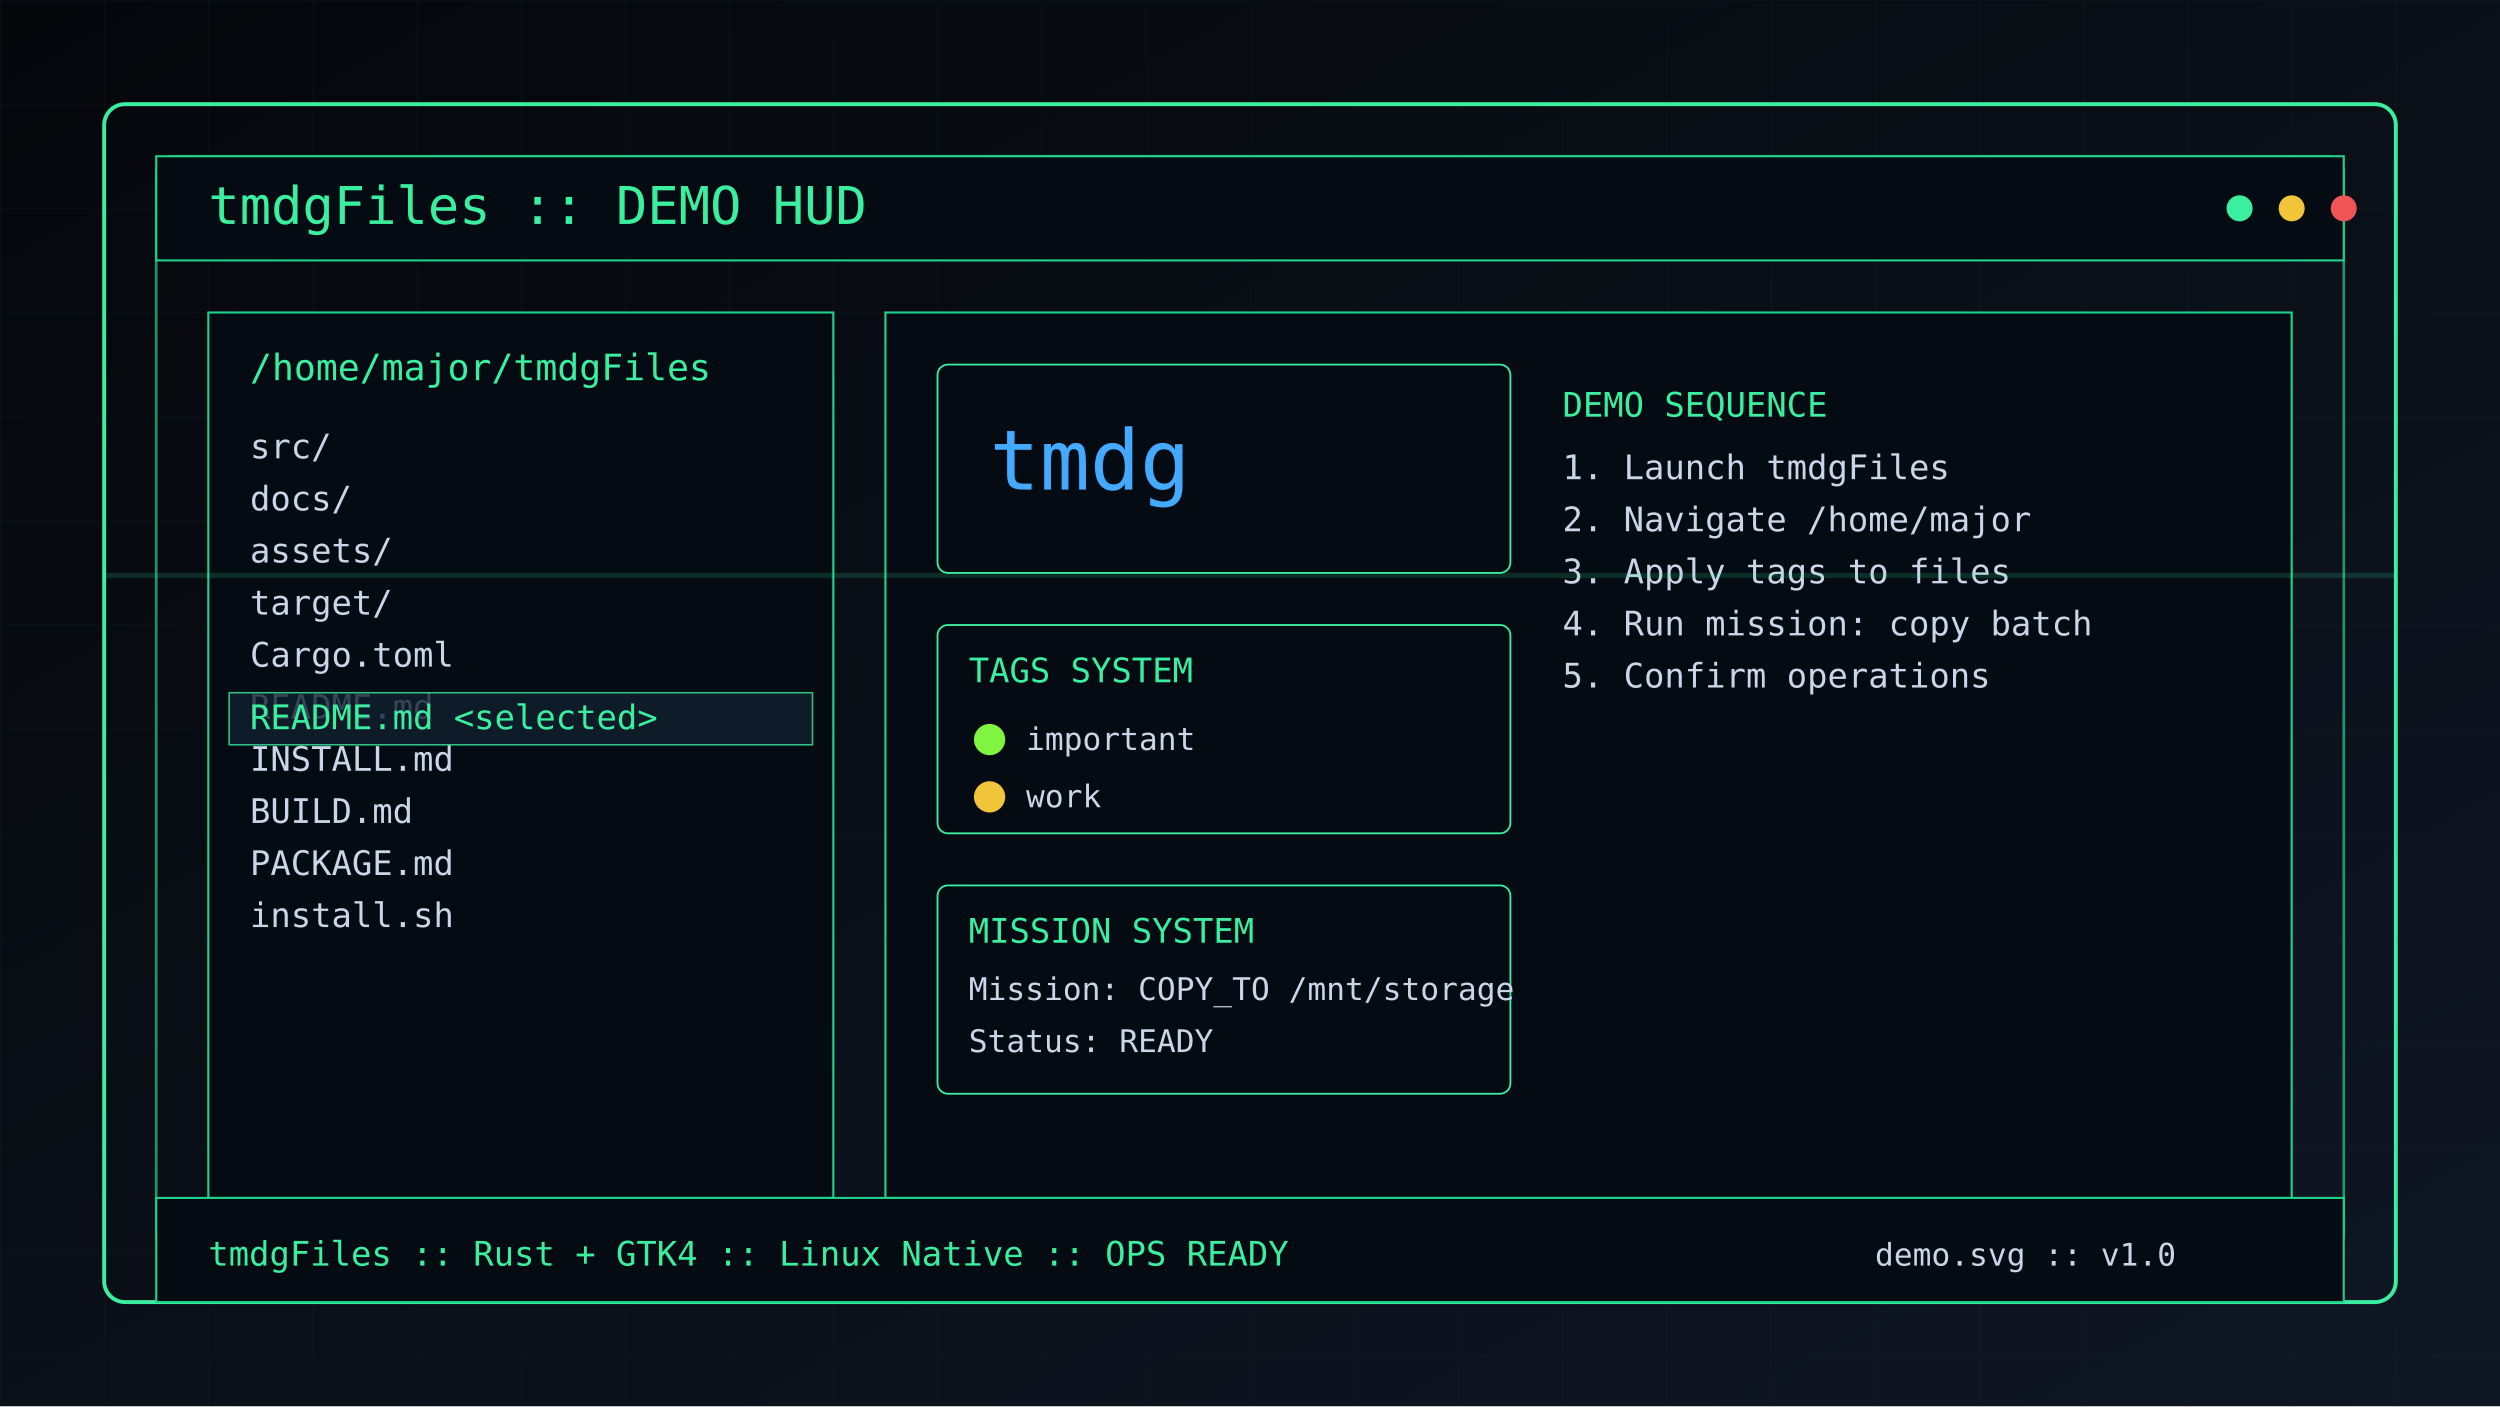
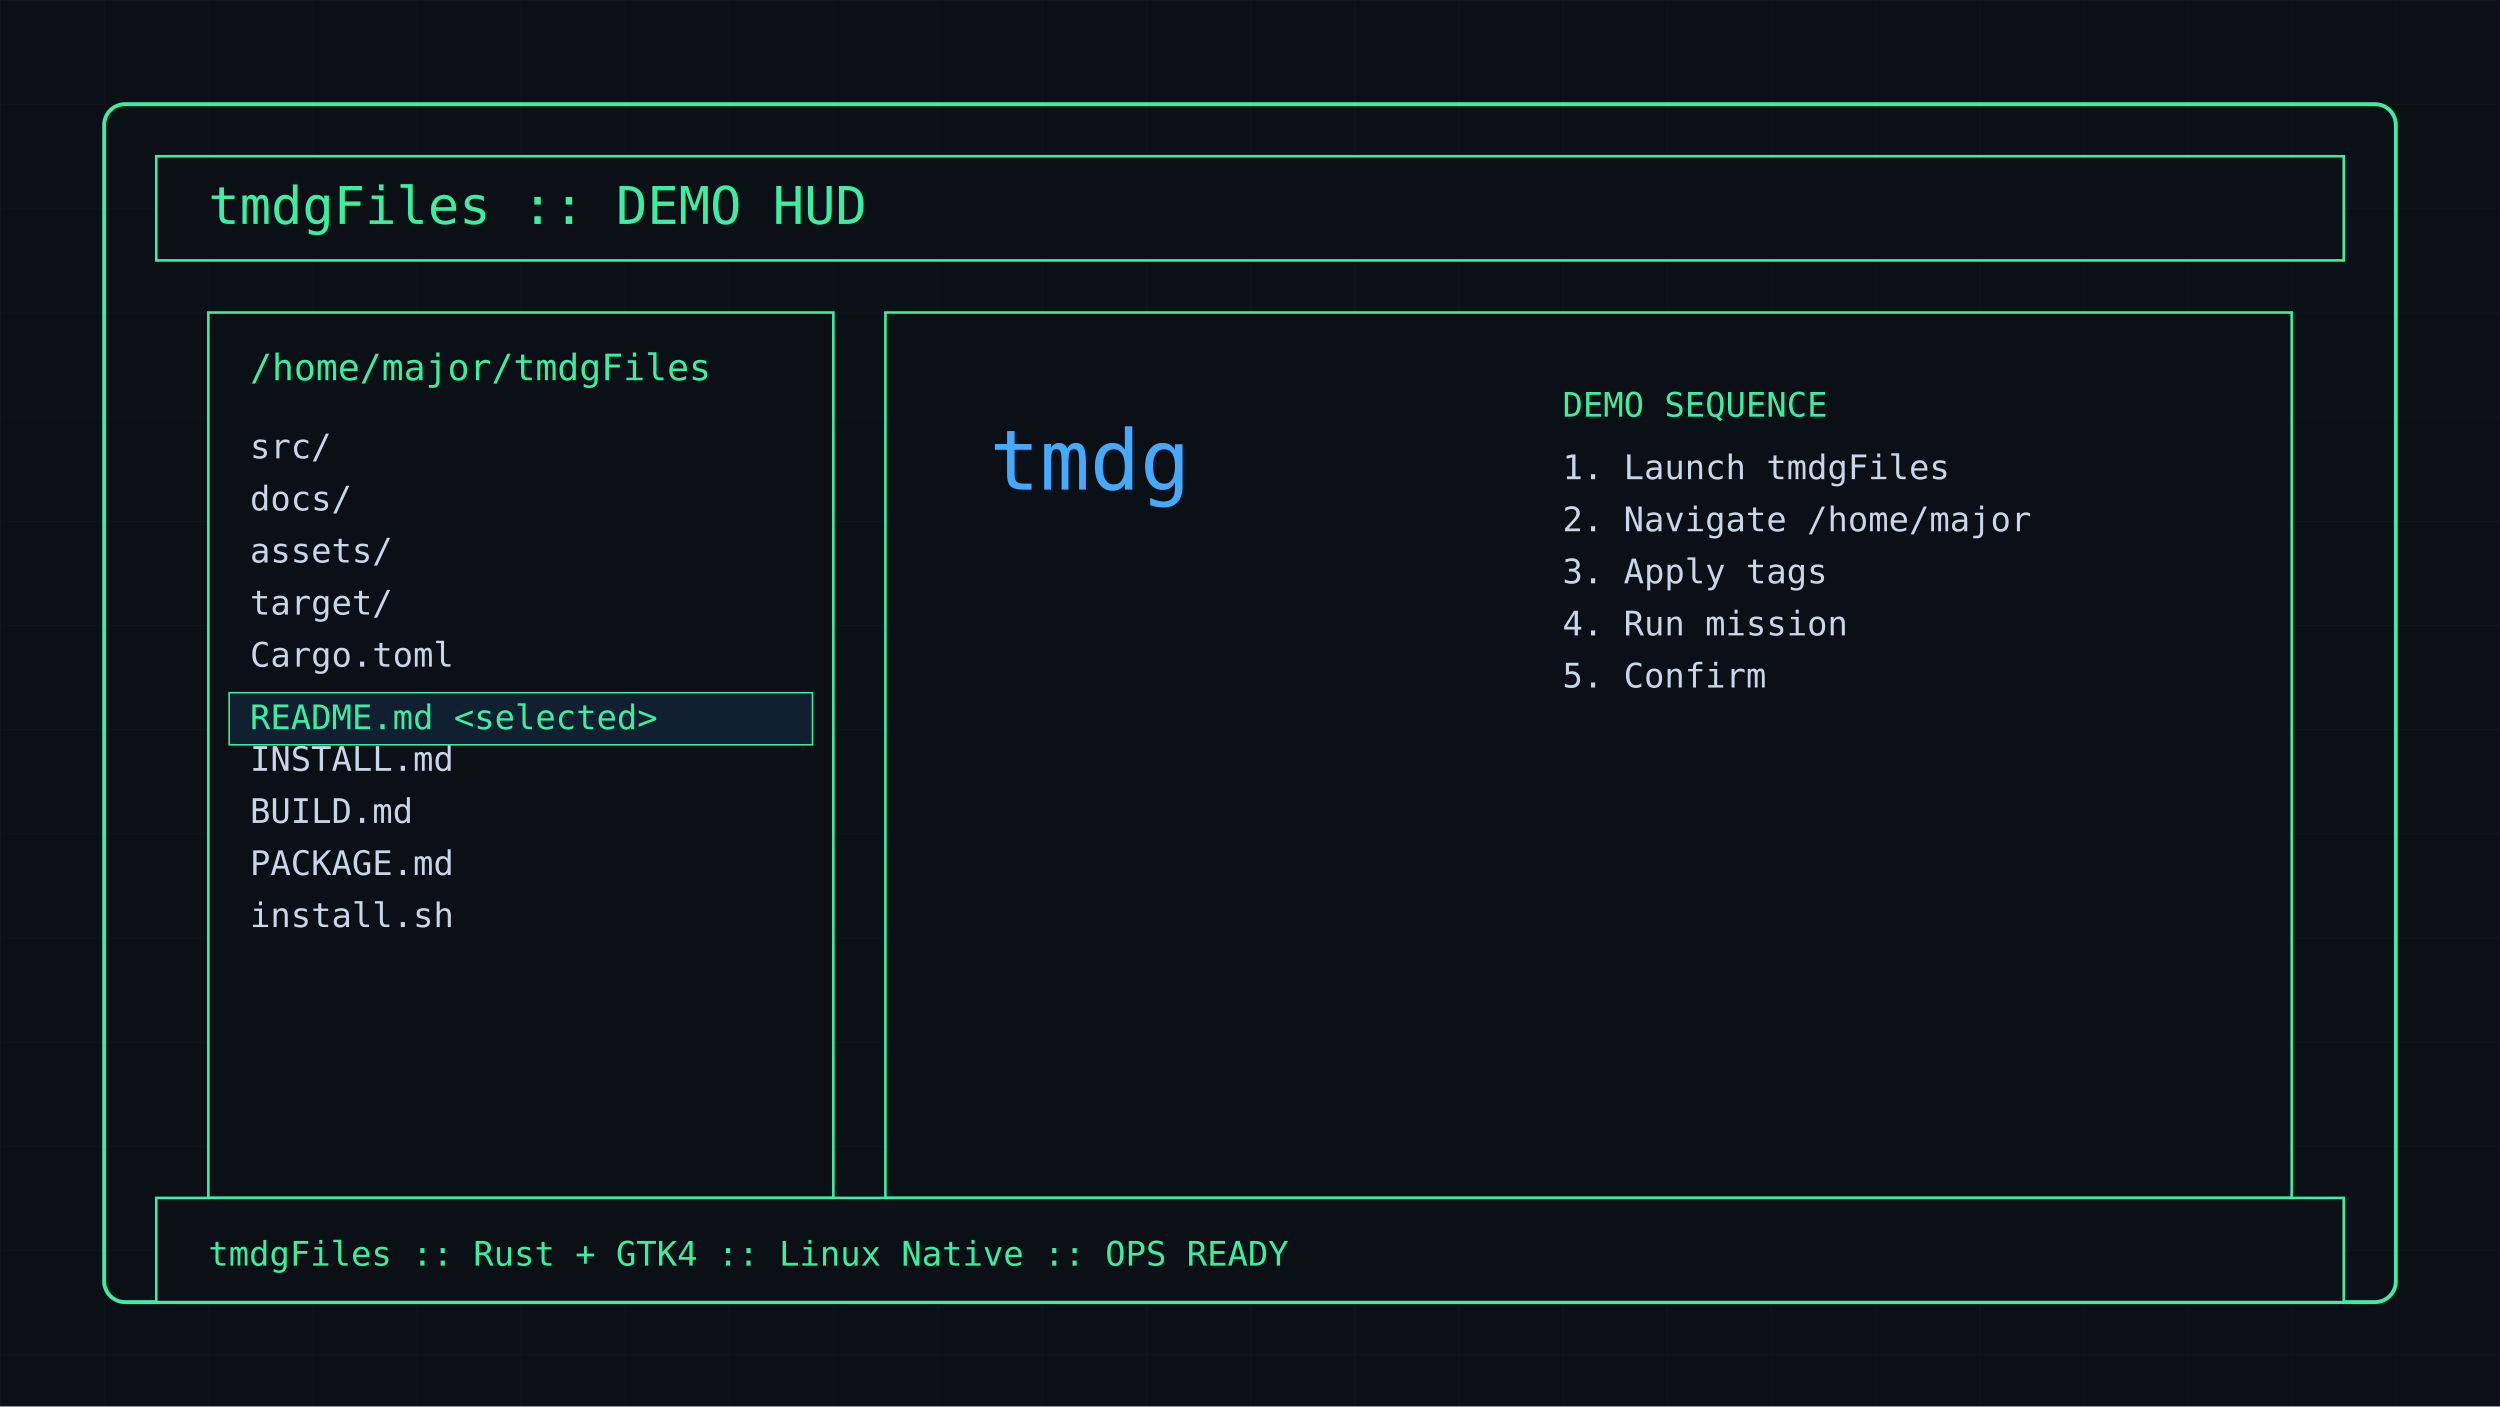
<svg xmlns="http://www.w3.org/2000/svg" width="960" height="540" viewBox="0 0 960 540">
-   <defs>
-     <linearGradient id="bgGrad" x1="0" y1="0" x2="1" y2="1">
-       <stop offset="0%" stop-color="#05070b" />
-       <stop offset="100%" stop-color="#0f1724" />
-     </linearGradient>
-     <pattern id="grid" width="40" height="40" patternUnits="userSpaceOnUse">
-       <path d="M 40 0 L 0 0 0 40" fill="none" stroke="#1b2635" stroke-width="0.5" />
-     </pattern>
-   </defs>
-   <rect width="960" height="540" fill="url(#bgGrad)" />
-   <rect width="960" height="540" fill="url(#grid)" opacity="0.35" />
+   <rect width="960" height="540" fill="#0b0f16" />
+   <g stroke="#1a2535" stroke-width="0.5" opacity="0.35">
+     <defs>
+       <pattern id="grid" width="40" height="40" patternUnits="userSpaceOnUse">
+         <path d="M 40 0 L 0 0 0 40" fill="none" />
+       </pattern>
+     </defs>
+     <rect width="960" height="540" fill="url(#grid)" />
+   </g>
  <rect x="40" y="40" width="880" height="460" fill="none" stroke="#3af0a0" stroke-width="1.5" rx="8" />
-   <rect x="60" y="60" width="840" height="420" fill="none" stroke="#1fd38a" stroke-width="1" rx="6" opacity="0.7" />
-   <rect x="60" y="60" width="840" height="40" fill="#050b12" stroke="#1fd38a" stroke-width="0.8" />
+   <rect x="60" y="60" width="840" height="40" fill="#0b0f16" stroke="#3af0a0" stroke-width="1" />
  <text x="80" y="86" font-family="Consolas, monospace" font-size="20" fill="#3af0a0">
    tmdgFiles :: DEMO HUD
  </text>
-   <circle cx="860" cy="80" r="5" fill="#3af0a0" />
-   <circle cx="880" cy="80" r="5" fill="#f0c53a" />
-   <circle cx="900" cy="80" r="5" fill="#f05454" />
-   <rect x="80" y="120" width="240" height="340" fill="#050b12" stroke="#1fd38a" stroke-width="0.8" />
+   <rect x="80" y="120" width="240" height="340" fill="#0b0f16" stroke="#3af0a0" stroke-width="1" />
  <text x="96" y="146" font-family="Consolas, monospace" font-size="14" fill="#3af0a0">
    /home/major/tmdgFiles
  </text>
  <g font-family="Consolas, monospace" font-size="13" fill="#c9d5e8">
    <text x="96" y="176">src/</text>
    <text x="96" y="196">docs/</text>
    <text x="96" y="216">assets/</text>
    <text x="96" y="236">target/</text>
    <text x="96" y="256">Cargo.toml</text>
    <text x="96" y="276">README.md</text>
    <text x="96" y="296">INSTALL.md</text>
    <text x="96" y="316">BUILD.md</text>
    <text x="96" y="336">PACKAGE.md</text>
    <text x="96" y="356">install.sh</text>
  </g>
-   <rect x="88" y="266" width="224" height="20" fill="#102030" stroke="#3af0a0" stroke-width="0.6" opacity="0.8" />
+   <rect x="88" y="266" width="224" height="20" fill="#102030" stroke="#3af0a0" stroke-width="0.6" />
  <text x="96" y="280" font-family="Consolas, monospace" font-size="13" fill="#3af0a0">
    README.md  &lt;selected&gt;
  </text>
-   <rect x="340" y="120" width="540" height="340" fill="#050b12" stroke="#1fd38a" stroke-width="0.8" />
-   <rect x="360" y="140" width="220" height="80" fill="none" stroke="#3af0a0" stroke-width="0.7" rx="4" />
+   <rect x="340" y="120" width="540" height="340" fill="#0b0f16" stroke="#3af0a0" stroke-width="1" />
  <text x="380" y="188" font-family="Consolas, monospace" font-size="32" fill="#4af">
    tmdg<span fill="#7ff542">Files</span>
  </text>
  <g font-family="Consolas, monospace" font-size="13">
    <text x="600" y="160" fill="#3af0a0">DEMO SEQUENCE</text>
    <text x="600" y="184" fill="#c9d5e8">1. Launch tmdgFiles</text>
    <text x="600" y="204" fill="#c9d5e8">2. Navigate /home/major</text>
-     <text x="600" y="224" fill="#c9d5e8">3. Apply tags to files</text>
-     <text x="600" y="244" fill="#c9d5e8">4. Run mission: copy batch</text>
-     <text x="600" y="264" fill="#c9d5e8">5. Confirm operations</text>
+     <text x="600" y="224" fill="#c9d5e8">3. Apply tags</text>
+     <text x="600" y="244" fill="#c9d5e8">4. Run mission</text>
+     <text x="600" y="264" fill="#c9d5e8">5. Confirm</text>
  </g>
-   <rect x="360" y="240" width="220" height="80" fill="none" stroke="#3af0a0" stroke-width="0.7" rx="4" />
-   <text x="372" y="262" font-family="Consolas, monospace" font-size="13" fill="#3af0a0">
-     TAGS SYSTEM
-   </text>
-   <circle cx="380" cy="284" r="6" fill="#7ff542" />
-   <text x="394" y="288" font-family="Consolas, monospace" font-size="12" fill="#c9d5e8">
-     important
-   </text>
-   <circle cx="380" cy="306" r="6" fill="#f0c53a" />
-   <text x="394" y="310" font-family="Consolas, monospace" font-size="12" fill="#c9d5e8">
-     work
-   </text>
-   <rect x="360" y="340" width="220" height="80" fill="none" stroke="#3af0a0" stroke-width="0.7" rx="4" />
-   <text x="372" y="362" font-family="Consolas, monospace" font-size="13" fill="#3af0a0">
-     MISSION SYSTEM
-   </text>
-   <text x="372" y="384" font-family="Consolas, monospace" font-size="12" fill="#c9d5e8">
-     Mission: COPY_TO /mnt/storage
-   </text>
-   <text x="372" y="404" font-family="Consolas, monospace" font-size="12" fill="#c9d5e8">
-     Status: READY
-   </text>
-   <rect x="60" y="460" width="840" height="40" fill="#050b12" stroke="#1fd38a" stroke-width="0.8" />
+   <rect x="60" y="460" width="840" height="40" fill="#0b0f16" stroke="#3af0a0" stroke-width="1" />
  <text x="80" y="486" font-family="Consolas, monospace" font-size="13" fill="#3af0a0">
    tmdgFiles :: Rust + GTK4 :: Linux Native :: OPS READY
  </text>
-   <text x="720" y="486" font-family="Consolas, monospace" font-size="12" fill="#c9d5e8">
-     demo.svg :: v1.0
-   </text>
-   <rect x="40" y="220" width="880" height="2" fill="#3af0a0" opacity="0.15" />
</svg>
